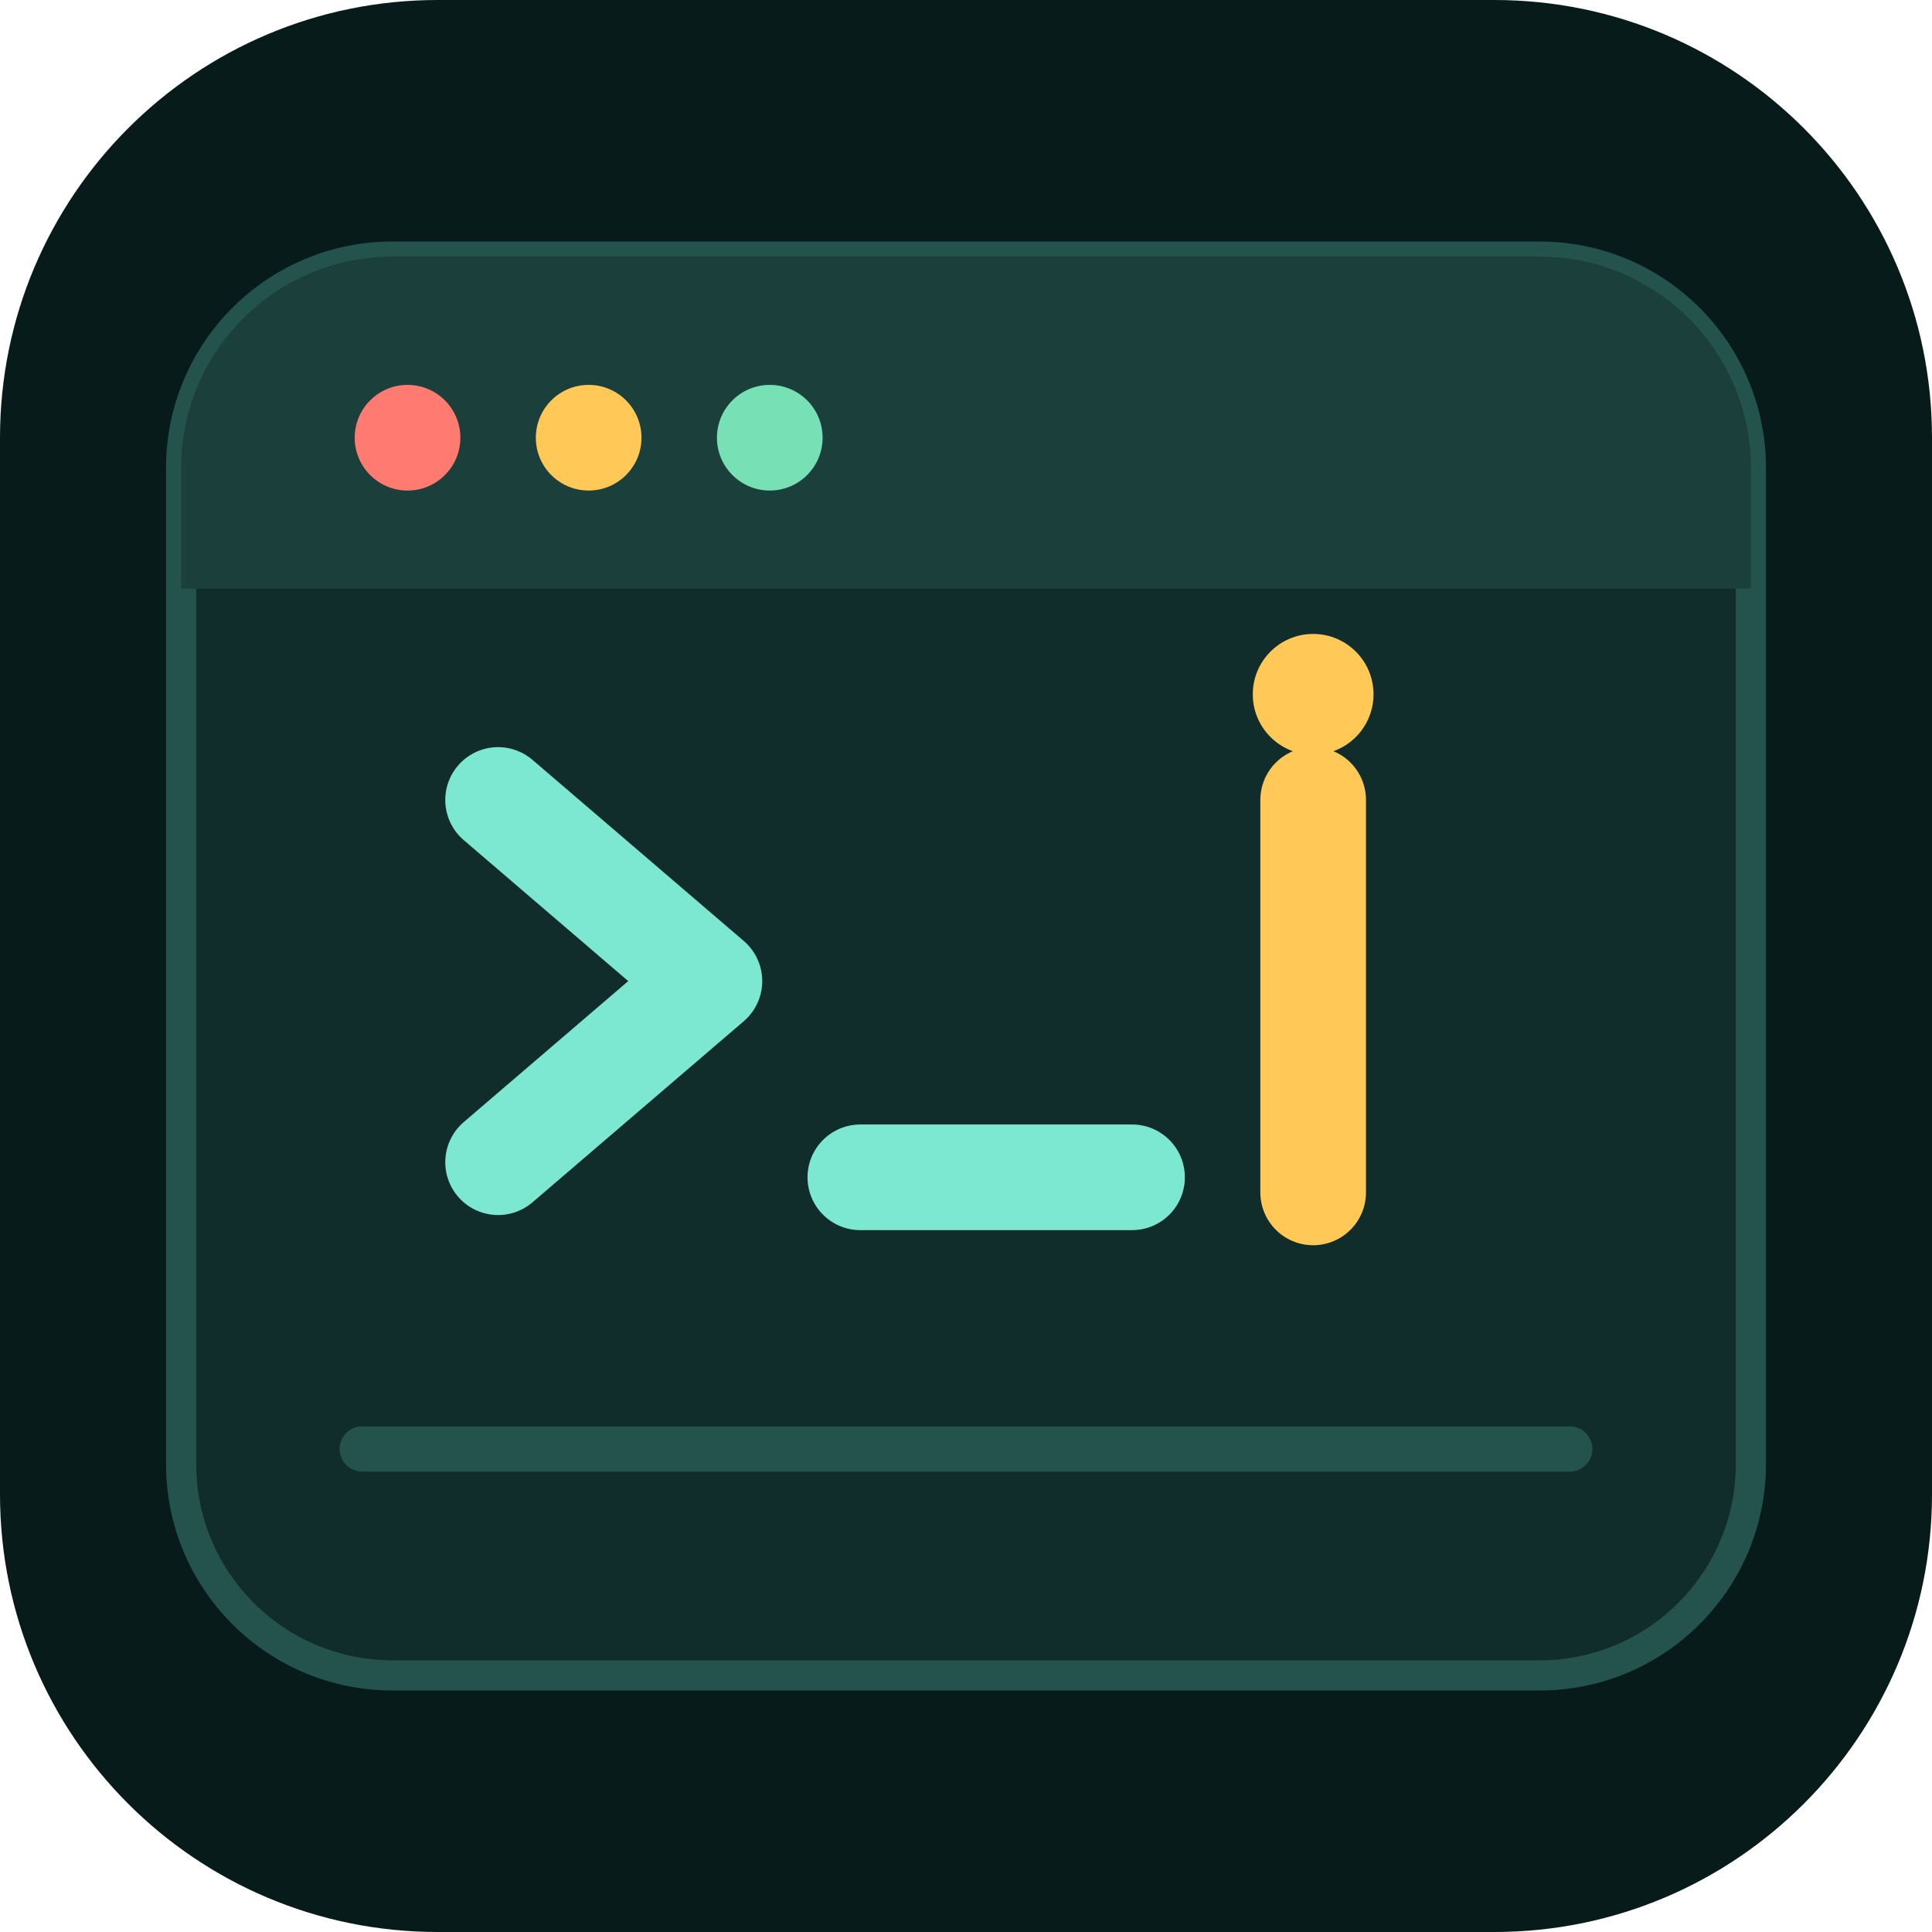
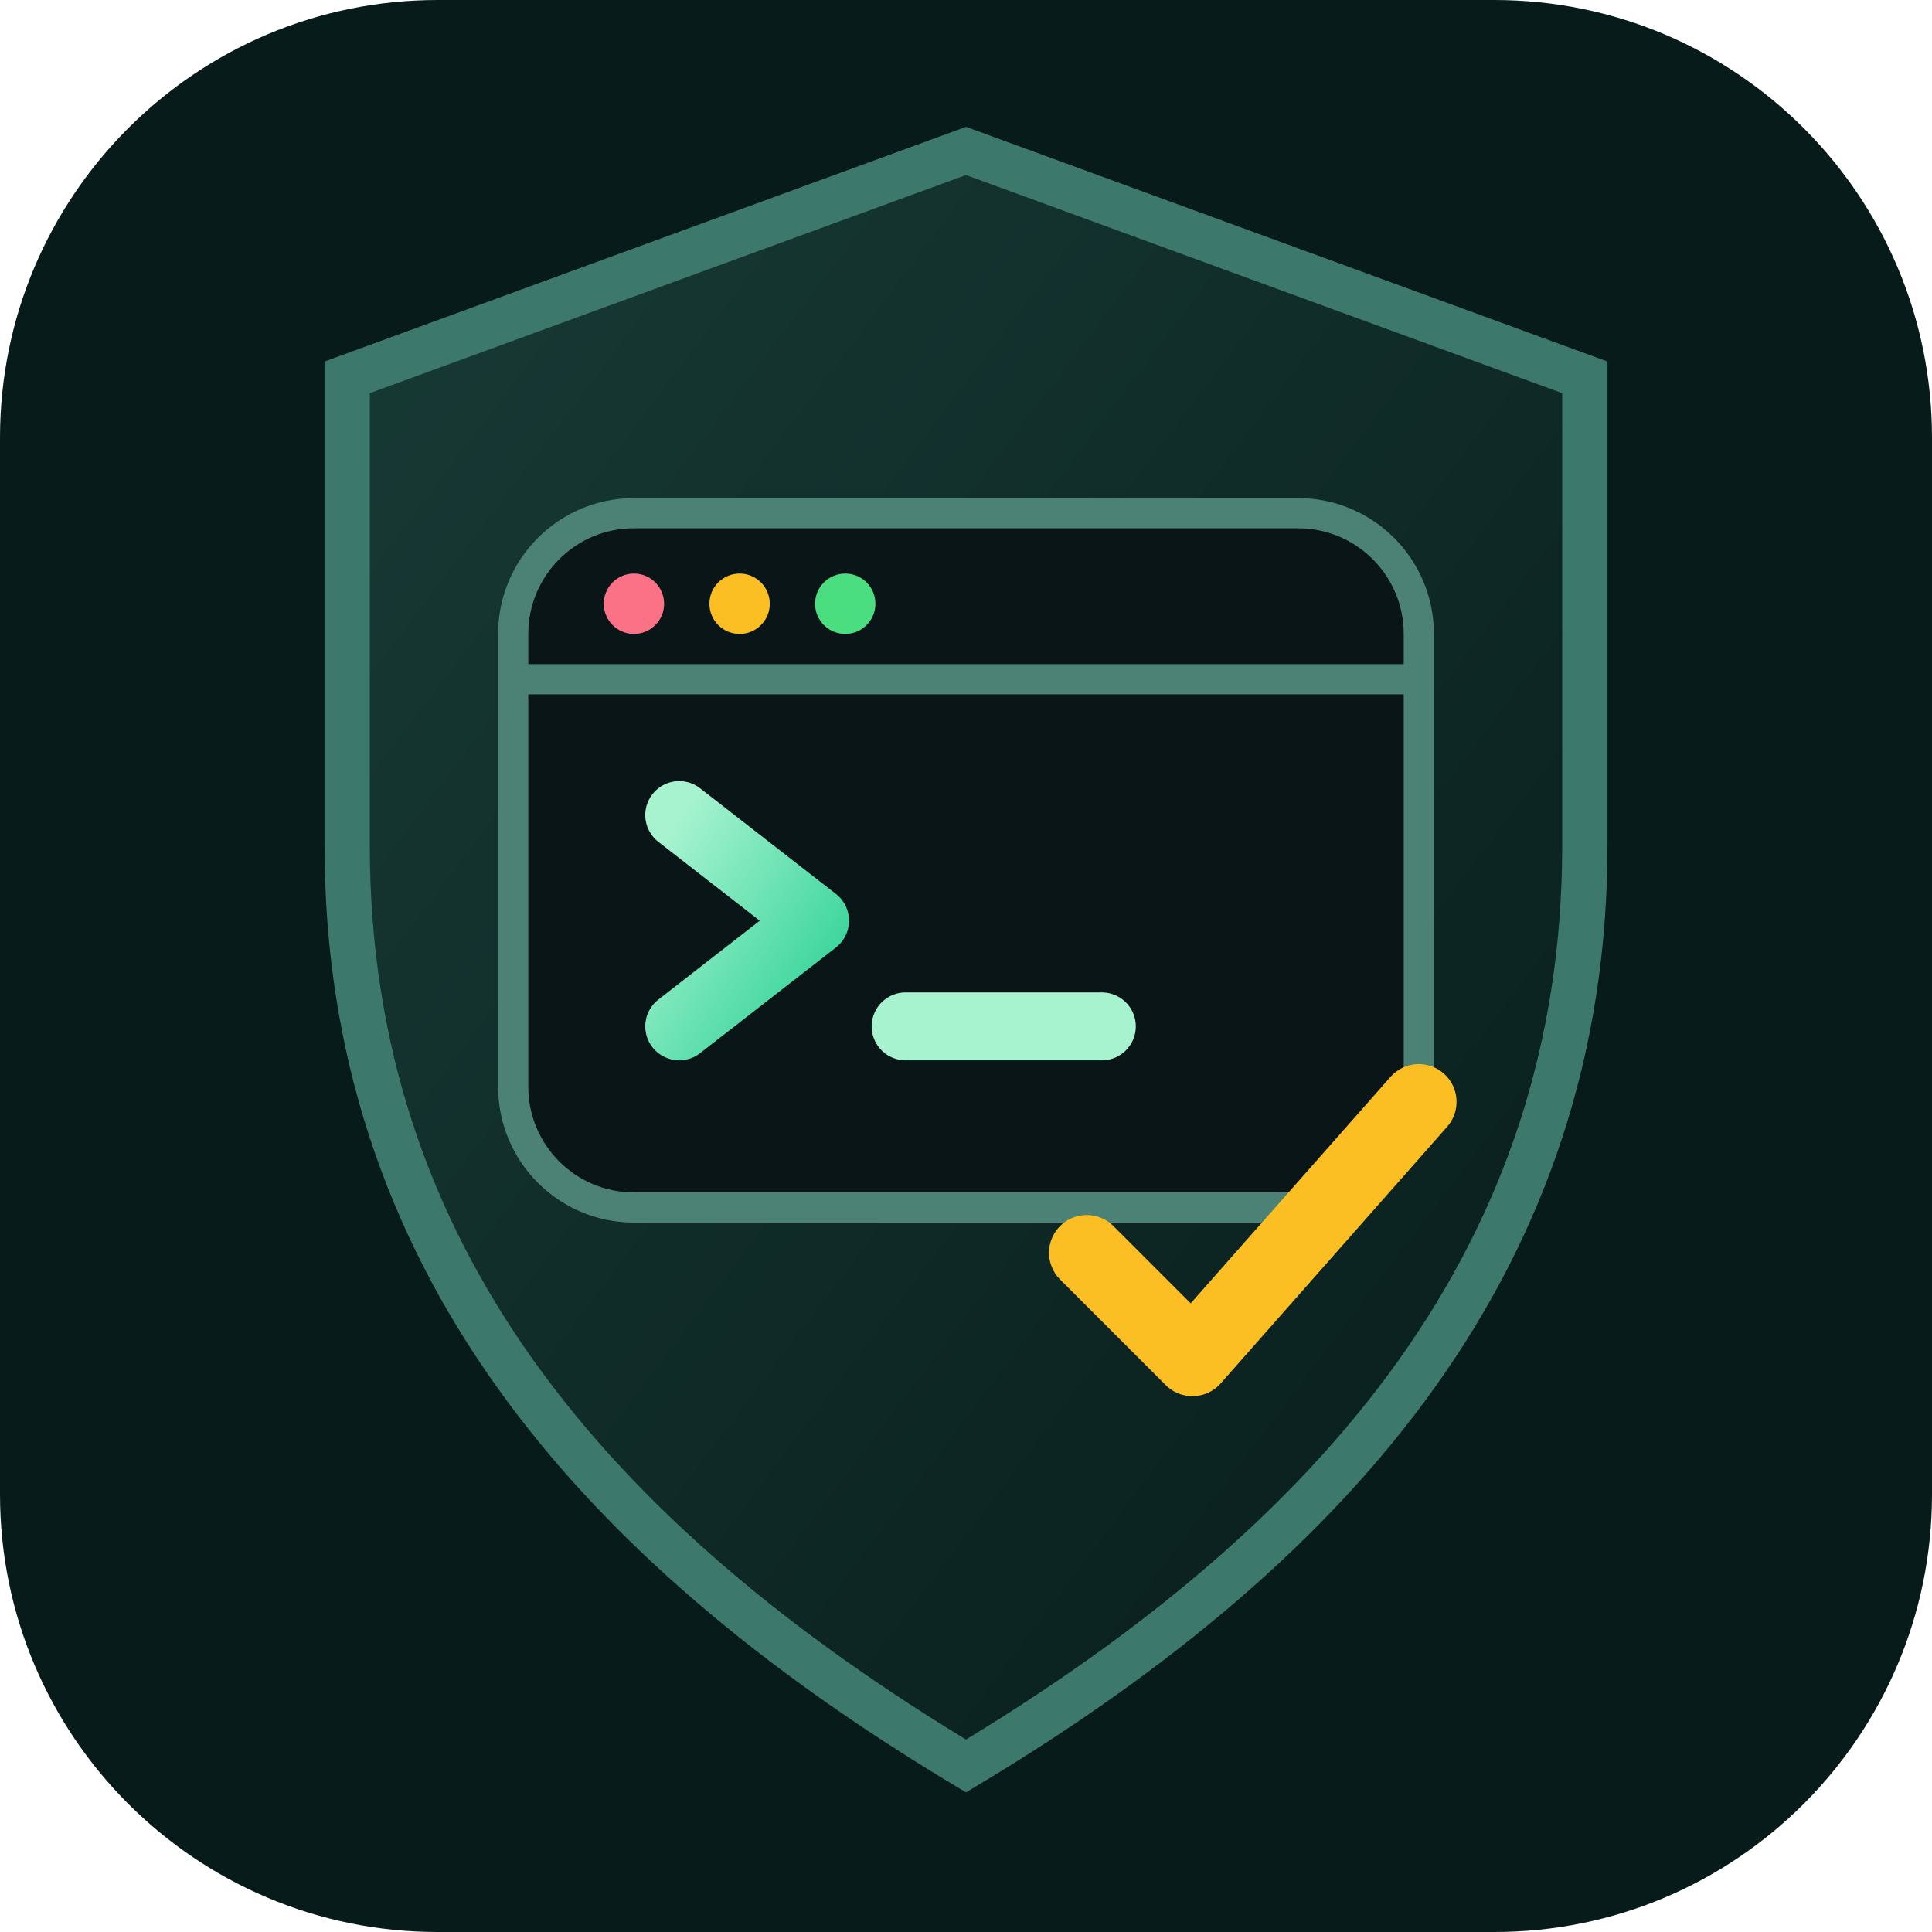
<svg xmlns="http://www.w3.org/2000/svg" viewBox="0 0 128 128">
+   <defs>
+     <linearGradient id="shield" x1="0" y1="0" x2="1" y2="1">
+       <stop stop-color="#183b36" />
+       <stop offset="1" stop-color="#071b1a" />
+     </linearGradient>
+     <linearGradient id="mint" x1="0" y1="0" x2="1" y2="1">
+       <stop stop-color="#a7f3d0" />
+       <stop offset="1" stop-color="#34d399" />
+     </linearGradient>
+   </defs>
  <rect width="128" height="128" rx="29" fill="#071b1a" />
-   <rect x="12" y="17" width="104" height="94" rx="14" fill="#102d2b" stroke="#24534d" stroke-width="2" />
-   <path d="M12 31a14 14 0 0 1 14-14h76a14 14 0 0 1 14 14v8H12z" fill="#1b403b" />
-   <circle cx="27" cy="29" r="3.5" fill="#ff7b72" />
-   <circle cx="39" cy="29" r="3.5" fill="#ffc857" />
-   <circle cx="51" cy="29" r="3.5" fill="#78e0b5" />
-   <path d="m33 53 14 12-14 12" fill="none" stroke="#7ce8d1" stroke-width="7" stroke-linecap="round" stroke-linejoin="round" />
-   <path d="M57 78h18" stroke="#7ce8d1" stroke-width="7" stroke-linecap="round" />
-   <path d="M87 53v26" stroke="#ffc857" stroke-width="7" stroke-linecap="round" />
-   <circle cx="87" cy="46" r="4" fill="#ffc857" />
-   <path d="M24 96h80" stroke="#24534d" stroke-width="3" stroke-linecap="round" />
+   <path d="M64 10 105 25v31c0 27-16 46-41 61C39 102 23 83 23 56V25z" fill="url(#shield)" stroke="#3c786b" stroke-width="3" />
+   <rect x="34" y="34" width="60" height="46" rx="8" fill="#0a1518" stroke="#4b8275" stroke-width="2" />
+   <path d="M34 45h60" stroke="#4b8275" stroke-width="2" />
+   <circle cx="42" cy="40" r="2" fill="#fb7185" />
+   <circle cx="49" cy="40" r="2" fill="#fbbf24" />
+   <circle cx="56" cy="40" r="2" fill="#4ade80" />
+   <path d="m45 54 9 7-9 7" fill="none" stroke="url(#mint)" stroke-width="4.5" stroke-linecap="round" stroke-linejoin="round" />
+   <path d="M60 68h13" stroke="#a7f3d0" stroke-width="4.5" stroke-linecap="round" />
+   <path d="m72 83 7 7 15-17" fill="none" stroke="#fbbf24" stroke-width="5" stroke-linecap="round" stroke-linejoin="round" />
</svg>
